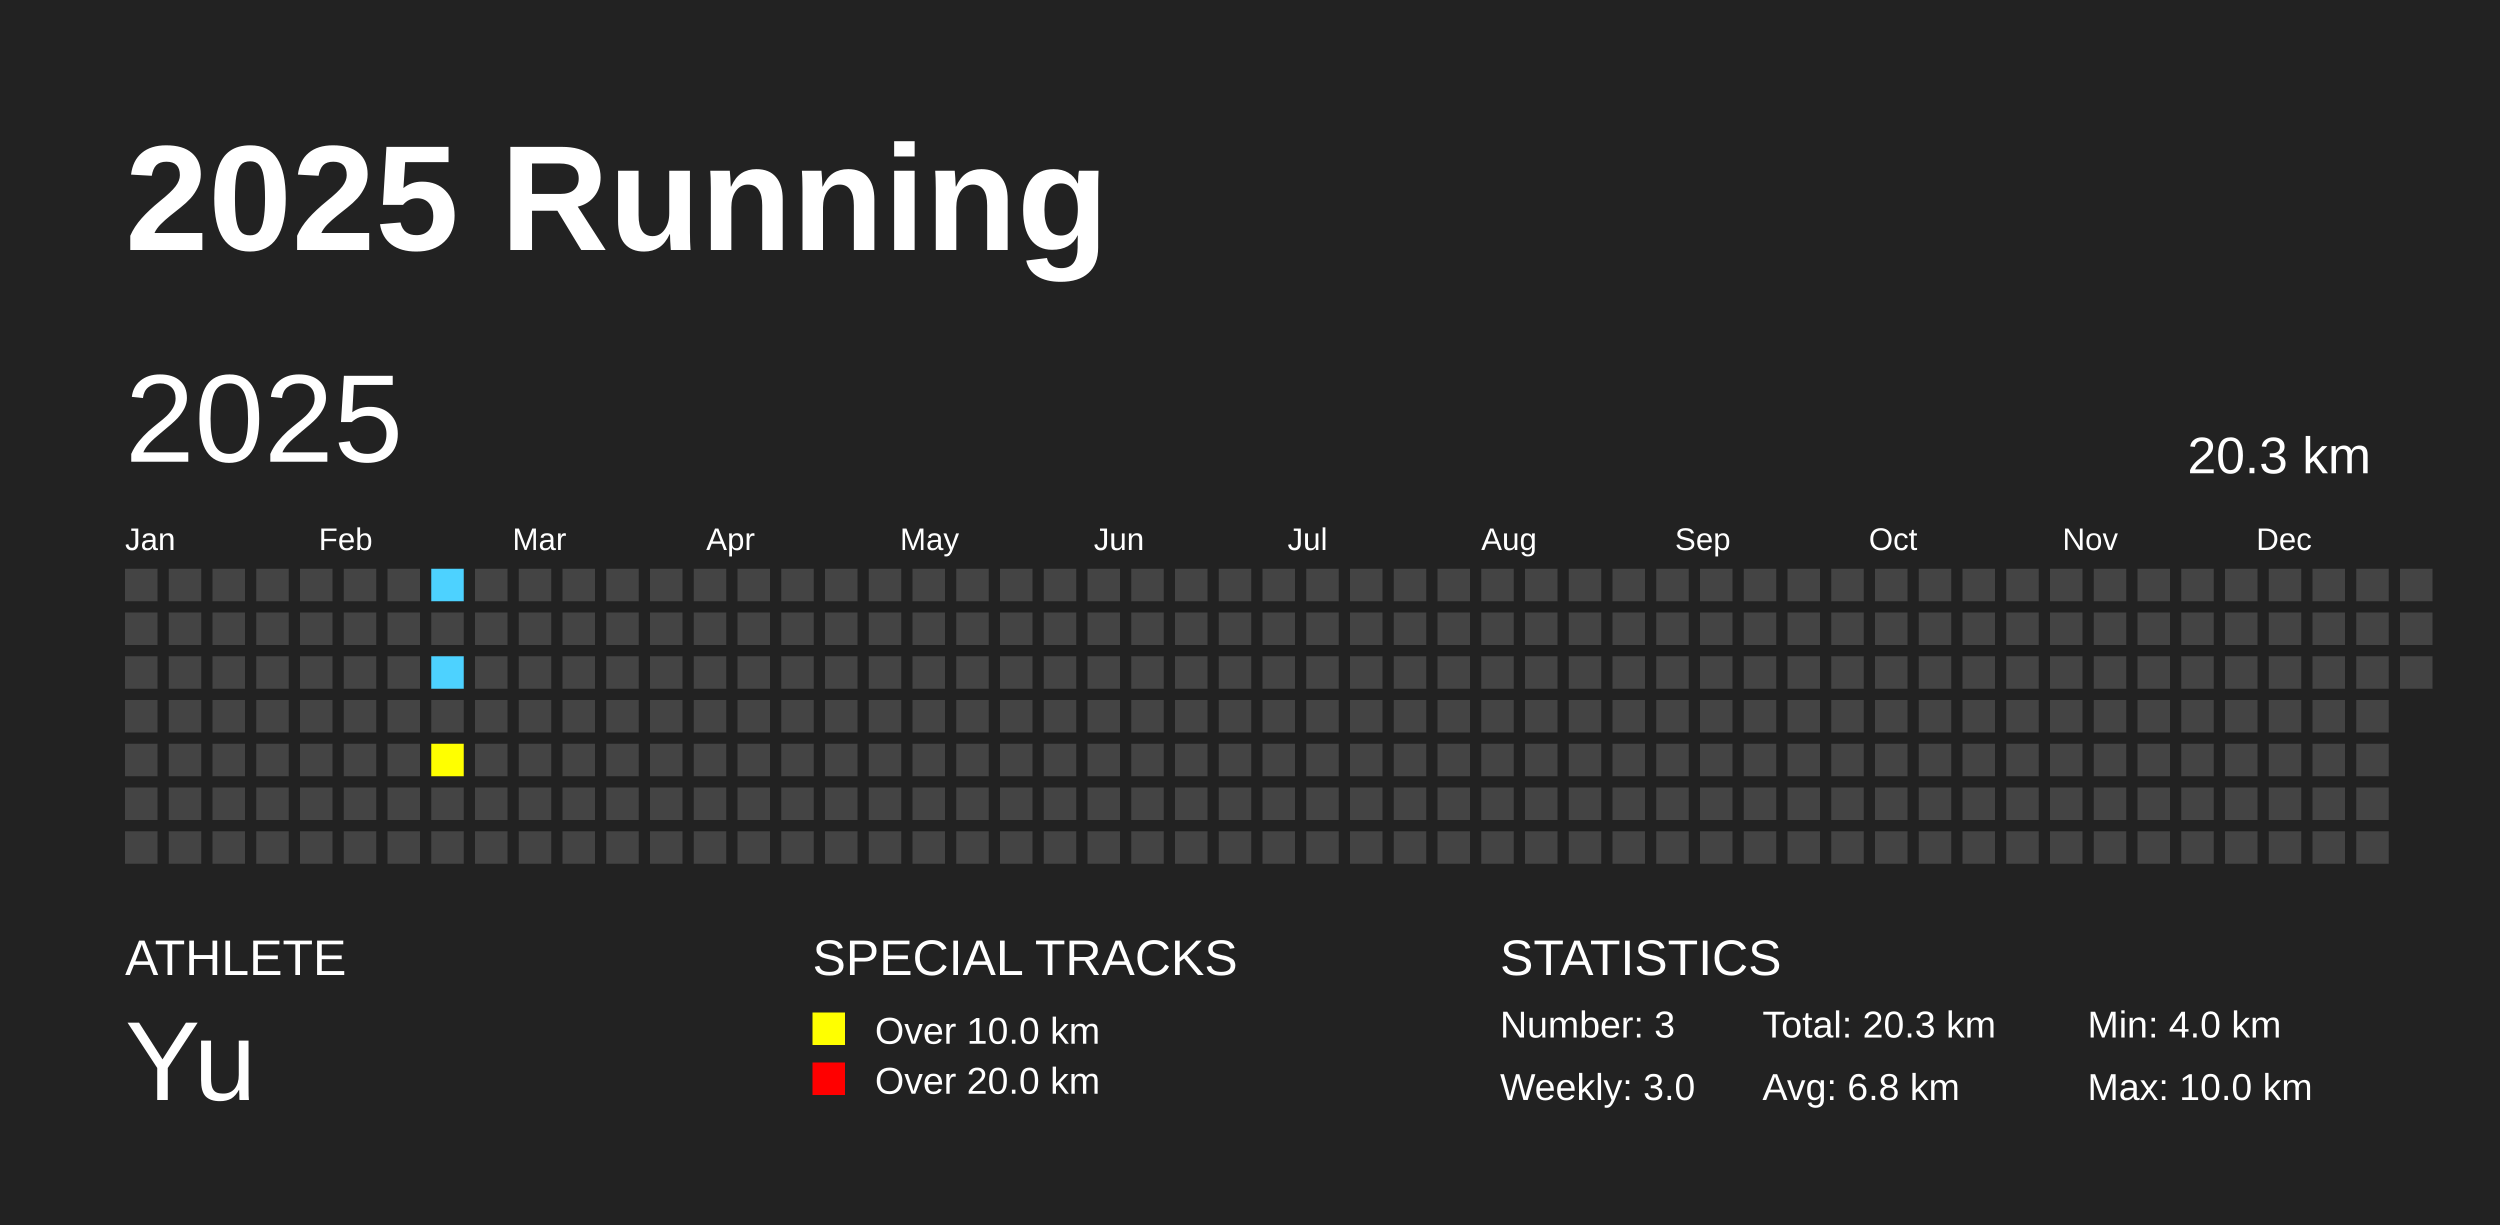
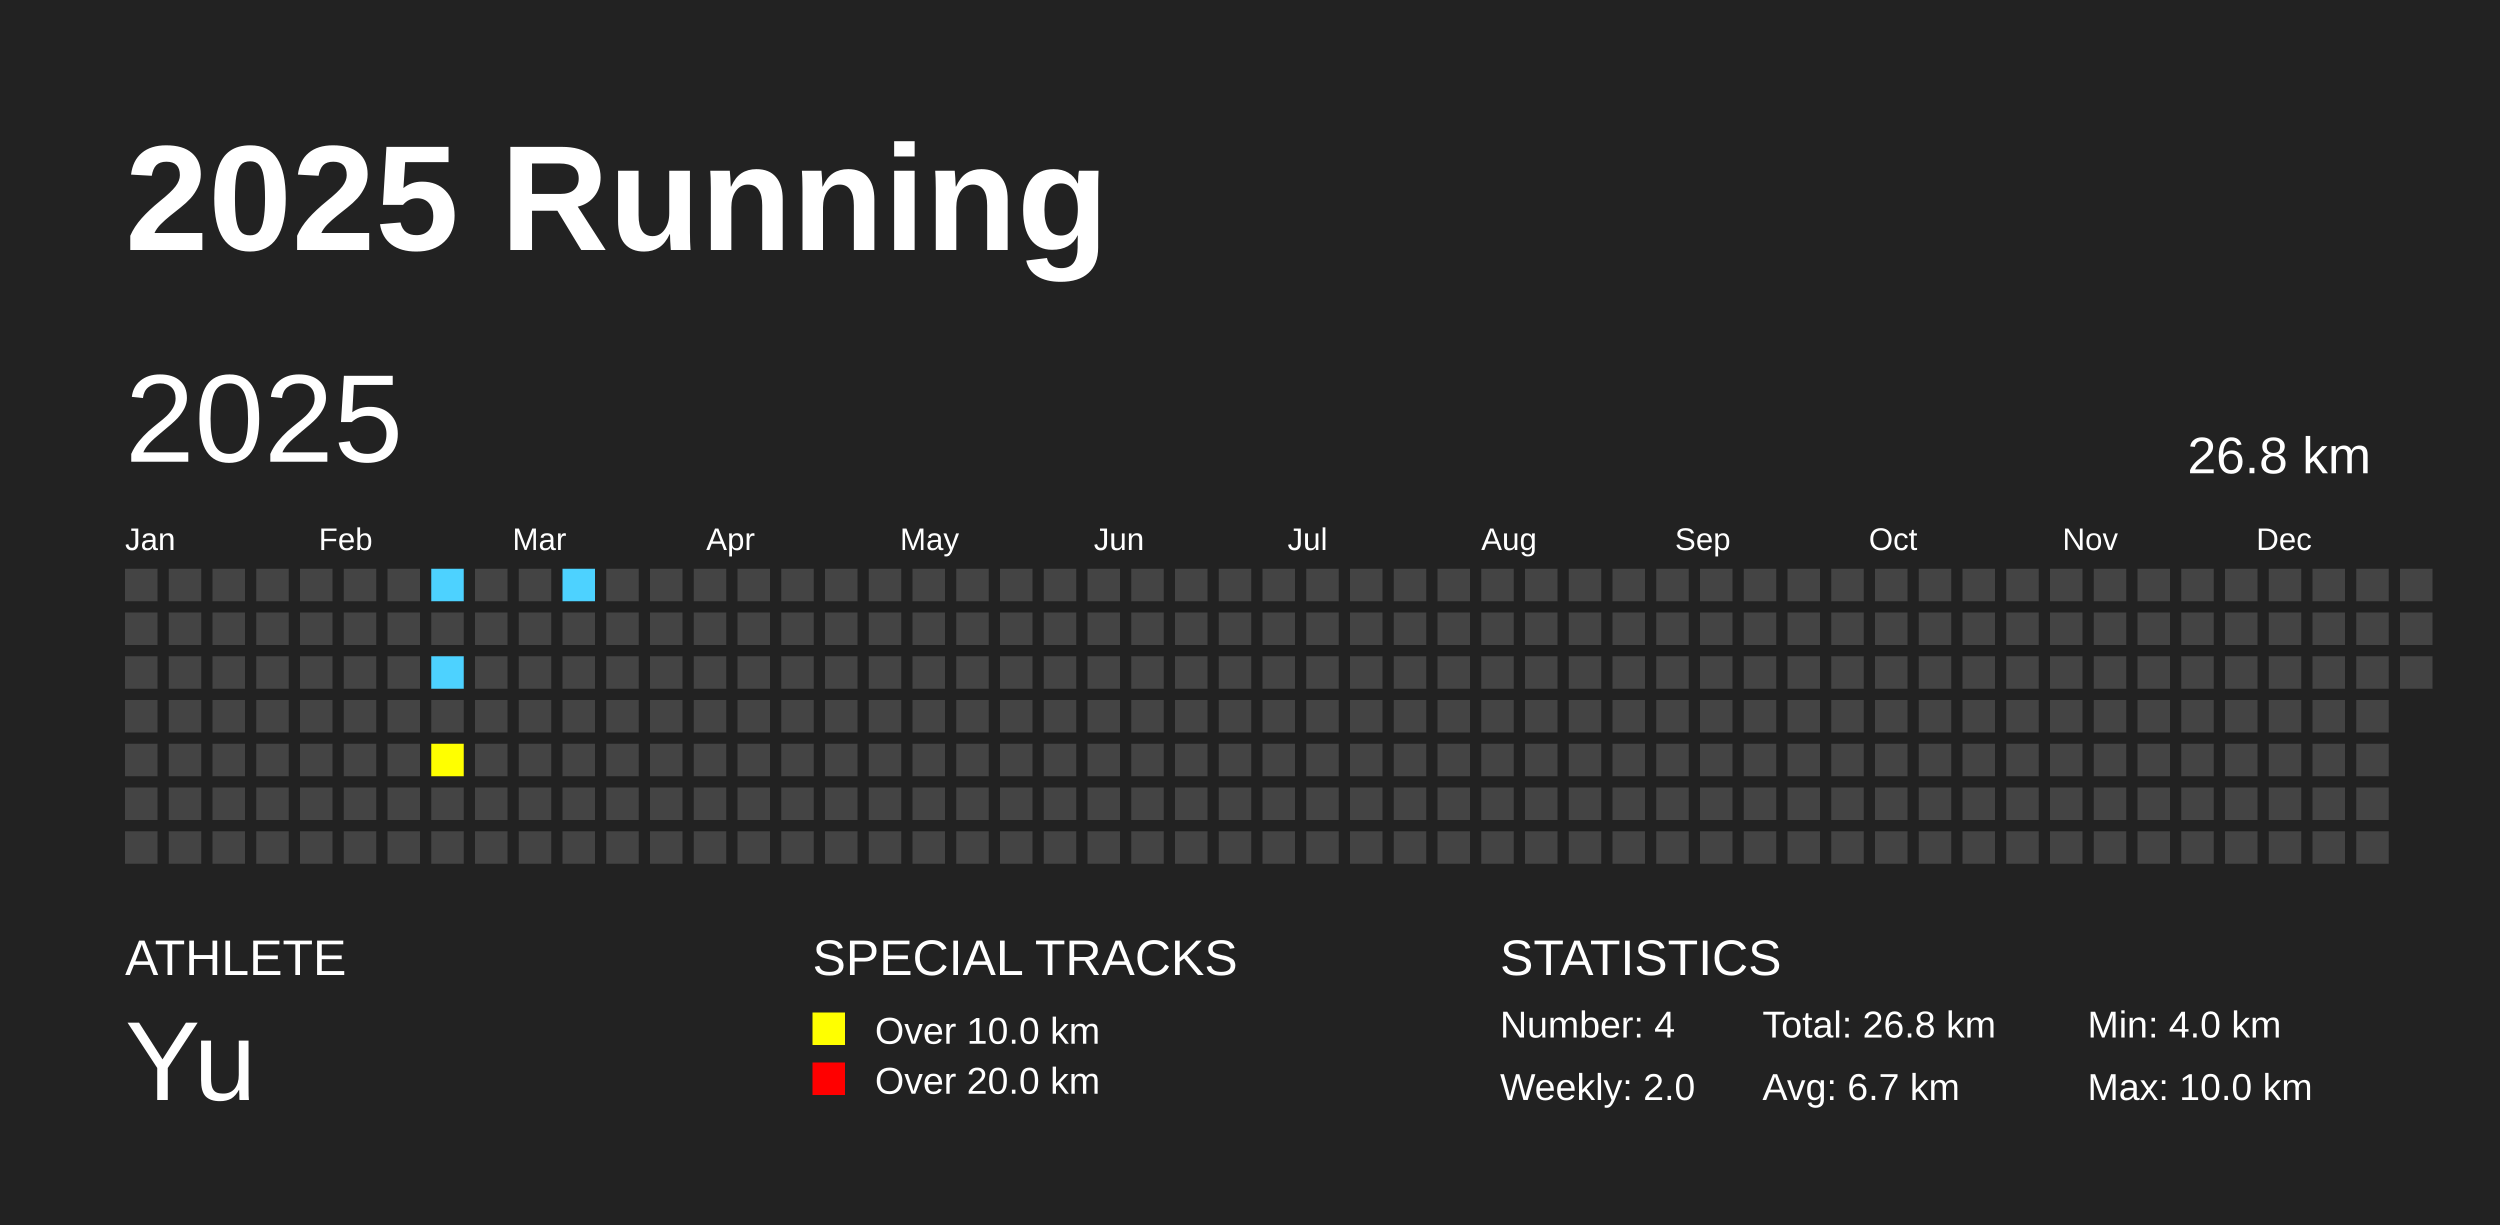
<svg xmlns="http://www.w3.org/2000/svg" baseProfile="full" height="98mm" version="1.1" viewBox="0,0,200,98" width="200mm">
  <defs />
  <rect fill="#222222" height="98" width="200" x="0" y="0" />
  <text fill="#FFFFFF" style="font-size:12px; font-family:Arial; font-weight:bold;" x="10" y="20">2025 Running</text>
  <text fill="#FFFFFF" style="font-size:4px; font-family:Arial" x="10" y="78">ATHLETE</text>
  <text fill="#FFFFFF" style="font-size:9px; font-family:Arial" x="10" y="88">Yu</text>
  <text fill="#FFFFFF" style="font-size:4px; font-family:Arial" x="65" y="78">SPECIAL TRACKS</text>
  <rect fill="yellow" height="2.6" width="2.6" x="65" y="81" />
  <text fill="#FFFFFF" style="font-size:3px; font-family:Arial" x="70" y="83.5">Over 10.0 km</text>
  <rect fill="red" height="2.6" width="2.6" x="65" y="85" />
  <text fill="#FFFFFF" style="font-size:3px; font-family:Arial" x="70" y="87.5">Over 20.0 km</text>
  <text fill="#FFFFFF" style="font-size:4px; font-family:Arial" x="120" y="78">STATISTICS</text>
-   <text fill="#FFFFFF" style="font-size:3px; font-family:Arial" x="120" y="83">Number: 3</text>
-   <text fill="#FFFFFF" style="font-size:3px; font-family:Arial" x="120" y="88">Weekly: 3.0</text>
-   <text fill="#FFFFFF" style="font-size:3px; font-family:Arial" x="141" y="83">Total: 20.3 km</text>
-   <text fill="#FFFFFF" style="font-size:3px; font-family:Arial" x="141" y="88">Avg: 6.8 km</text>
+   <text fill="#FFFFFF" style="font-size:3px; font-family:Arial" x="120" y="83">Number: 4</text>
+   <text fill="#FFFFFF" style="font-size:3px; font-family:Arial" x="120" y="88">Weekly: 2.0</text>
+   <text fill="#FFFFFF" style="font-size:3px; font-family:Arial" x="141" y="83">Total: 26.8 km</text>
+   <text fill="#FFFFFF" style="font-size:3px; font-family:Arial" x="141" y="88">Avg: 6.7 km</text>
  <text fill="#FFFFFF" style="font-size:3px; font-family:Arial" x="167" y="83">Min: 4.0 km</text>
  <text fill="#FFFFFF" style="font-size:3px; font-family:Arial" x="167" y="88">Max: 10.0 km</text>
  <text dominant-baseline="hanging" fill="#FFFFFF" style="font-size:10.0px; font-family:Arial;" x="10" y="30">2025</text>
-   <text dominant-baseline="hanging" fill="#FFFFFF" style="font-size:4.125px; font-family:Arial;" x="175" y="35">20.3 km</text>
+   <text dominant-baseline="hanging" fill="#FFFFFF" style="font-size:4.125px; font-family:Arial;" x="175" y="35">26.8 km</text>
  <text fill="#FFFFFF" style="font-size:2.5px; font-family:Arial" x="10.0" y="44">Jan</text>
  <text fill="#FFFFFF" style="font-size:2.5px; font-family:Arial" x="25.5" y="44">Feb</text>
  <text fill="#FFFFFF" style="font-size:2.5px; font-family:Arial" x="41.0" y="44">Mar</text>
  <text fill="#FFFFFF" style="font-size:2.5px; font-family:Arial" x="56.5" y="44">Apr</text>
  <text fill="#FFFFFF" style="font-size:2.5px; font-family:Arial" x="72.0" y="44">May</text>
  <text fill="#FFFFFF" style="font-size:2.5px; font-family:Arial" x="87.5" y="44">Jun</text>
  <text fill="#FFFFFF" style="font-size:2.5px; font-family:Arial" x="103.0" y="44">Jul</text>
  <text fill="#FFFFFF" style="font-size:2.5px; font-family:Arial" x="118.5" y="44">Aug</text>
  <text fill="#FFFFFF" style="font-size:2.5px; font-family:Arial" x="134.0" y="44">Sep</text>
  <text fill="#FFFFFF" style="font-size:2.5px; font-family:Arial" x="149.5" y="44">Oct</text>
  <text fill="#FFFFFF" style="font-size:2.5px; font-family:Arial" x="165.0" y="44">Nov</text>
  <text fill="#FFFFFF" style="font-size:2.5px; font-family:Arial" x="180.5" y="44">Dec</text>
  <rect fill="#444444" height="2.6" width="2.6" x="10.0" y="45.5" />
  <rect fill="#444444" height="2.6" width="2.6" x="10.0" y="49.0" />
  <rect fill="#444444" height="2.6" width="2.6" x="10.0" y="52.5" />
  <rect fill="#444444" height="2.6" width="2.6" x="10.0" y="56.0" />
  <rect fill="#444444" height="2.6" width="2.6" x="10.0" y="59.5" />
  <rect fill="#444444" height="2.6" width="2.6" x="10.0" y="63.0" />
  <rect fill="#444444" height="2.6" width="2.6" x="10.0" y="66.5" />
  <rect fill="#444444" height="2.6" width="2.6" x="13.5" y="45.5" />
  <rect fill="#444444" height="2.6" width="2.6" x="13.5" y="49.0" />
  <rect fill="#444444" height="2.6" width="2.6" x="13.5" y="52.5" />
  <rect fill="#444444" height="2.6" width="2.6" x="13.5" y="56.0" />
  <rect fill="#444444" height="2.6" width="2.6" x="13.5" y="59.5" />
  <rect fill="#444444" height="2.6" width="2.6" x="13.5" y="63.0" />
  <rect fill="#444444" height="2.6" width="2.6" x="13.5" y="66.5" />
  <rect fill="#444444" height="2.6" width="2.6" x="17.0" y="45.5" />
  <rect fill="#444444" height="2.6" width="2.6" x="17.0" y="49.0" />
  <rect fill="#444444" height="2.6" width="2.6" x="17.0" y="52.5" />
  <rect fill="#444444" height="2.6" width="2.6" x="17.0" y="56.0" />
  <rect fill="#444444" height="2.6" width="2.6" x="17.0" y="59.5" />
  <rect fill="#444444" height="2.6" width="2.6" x="17.0" y="63.0" />
  <rect fill="#444444" height="2.6" width="2.6" x="17.0" y="66.5" />
  <rect fill="#444444" height="2.6" width="2.6" x="20.5" y="45.5" />
  <rect fill="#444444" height="2.6" width="2.6" x="20.5" y="49.0" />
  <rect fill="#444444" height="2.6" width="2.6" x="20.5" y="52.5" />
  <rect fill="#444444" height="2.6" width="2.6" x="20.5" y="56.0" />
  <rect fill="#444444" height="2.6" width="2.6" x="20.5" y="59.5" />
  <rect fill="#444444" height="2.6" width="2.6" x="20.5" y="63.0" />
  <rect fill="#444444" height="2.6" width="2.6" x="20.5" y="66.5" />
  <rect fill="#444444" height="2.6" width="2.6" x="24.0" y="45.5" />
  <rect fill="#444444" height="2.6" width="2.6" x="24.0" y="49.0" />
  <rect fill="#444444" height="2.6" width="2.6" x="24.0" y="52.5" />
  <rect fill="#444444" height="2.6" width="2.6" x="24.0" y="56.0" />
  <rect fill="#444444" height="2.6" width="2.6" x="24.0" y="59.5" />
  <rect fill="#444444" height="2.6" width="2.6" x="24.0" y="63.0" />
  <rect fill="#444444" height="2.6" width="2.6" x="24.0" y="66.5" />
  <rect fill="#444444" height="2.6" width="2.6" x="27.5" y="45.5" />
  <rect fill="#444444" height="2.6" width="2.6" x="27.5" y="49.0" />
  <rect fill="#444444" height="2.6" width="2.6" x="27.5" y="52.5" />
  <rect fill="#444444" height="2.6" width="2.6" x="27.5" y="56.0" />
  <rect fill="#444444" height="2.6" width="2.6" x="27.5" y="59.5" />
  <rect fill="#444444" height="2.6" width="2.6" x="27.5" y="63.0" />
  <rect fill="#444444" height="2.6" width="2.6" x="27.5" y="66.5" />
  <rect fill="#444444" height="2.6" width="2.6" x="31.0" y="45.5" />
  <rect fill="#444444" height="2.6" width="2.6" x="31.0" y="49.0" />
  <rect fill="#444444" height="2.6" width="2.6" x="31.0" y="52.5" />
  <rect fill="#444444" height="2.6" width="2.6" x="31.0" y="56.0" />
  <rect fill="#444444" height="2.6" width="2.6" x="31.0" y="59.5" />
  <rect fill="#444444" height="2.6" width="2.6" x="31.0" y="63.0" />
  <rect fill="#444444" height="2.6" width="2.6" x="31.0" y="66.5" />
  <rect fill="#4DD2FF" height="2.6" width="2.6" x="34.5" y="45.5" />
  <rect fill="#444444" height="2.6" width="2.6" x="34.5" y="49.0" />
  <rect fill="#4DD2FF" height="2.6" width="2.6" x="34.5" y="52.5" />
  <rect fill="#444444" height="2.6" width="2.6" x="34.5" y="56.0" />
  <rect fill="yellow" height="2.6" width="2.6" x="34.5" y="59.5" />
  <rect fill="#444444" height="2.6" width="2.6" x="34.5" y="63.0" />
  <rect fill="#444444" height="2.6" width="2.6" x="34.5" y="66.5" />
  <rect fill="#444444" height="2.6" width="2.6" x="38.0" y="45.5" />
  <rect fill="#444444" height="2.6" width="2.6" x="38.0" y="49.0" />
  <rect fill="#444444" height="2.6" width="2.6" x="38.0" y="52.5" />
  <rect fill="#444444" height="2.6" width="2.6" x="38.0" y="56.0" />
  <rect fill="#444444" height="2.6" width="2.6" x="38.0" y="59.5" />
  <rect fill="#444444" height="2.6" width="2.6" x="38.0" y="63.0" />
  <rect fill="#444444" height="2.6" width="2.6" x="38.0" y="66.5" />
  <rect fill="#444444" height="2.6" width="2.6" x="41.5" y="45.5" />
  <rect fill="#444444" height="2.6" width="2.6" x="41.5" y="49.0" />
  <rect fill="#444444" height="2.6" width="2.6" x="41.5" y="52.5" />
  <rect fill="#444444" height="2.6" width="2.6" x="41.5" y="56.0" />
  <rect fill="#444444" height="2.6" width="2.6" x="41.5" y="59.5" />
  <rect fill="#444444" height="2.6" width="2.6" x="41.5" y="63.0" />
  <rect fill="#444444" height="2.6" width="2.6" x="41.5" y="66.5" />
-   <rect fill="#444444" height="2.6" width="2.6" x="45.0" y="45.5" />
+   <rect fill="#4DD2FF" height="2.6" width="2.6" x="45.0" y="45.5" />
  <rect fill="#444444" height="2.6" width="2.6" x="45.0" y="49.0" />
  <rect fill="#444444" height="2.6" width="2.6" x="45.0" y="52.5" />
  <rect fill="#444444" height="2.6" width="2.6" x="45.0" y="56.0" />
  <rect fill="#444444" height="2.6" width="2.6" x="45.0" y="59.5" />
  <rect fill="#444444" height="2.6" width="2.6" x="45.0" y="63.0" />
  <rect fill="#444444" height="2.6" width="2.6" x="45.0" y="66.5" />
  <rect fill="#444444" height="2.6" width="2.6" x="48.5" y="45.5" />
  <rect fill="#444444" height="2.6" width="2.6" x="48.5" y="49.0" />
  <rect fill="#444444" height="2.6" width="2.6" x="48.5" y="52.5" />
  <rect fill="#444444" height="2.6" width="2.6" x="48.5" y="56.0" />
  <rect fill="#444444" height="2.6" width="2.6" x="48.5" y="59.5" />
  <rect fill="#444444" height="2.6" width="2.6" x="48.5" y="63.0" />
  <rect fill="#444444" height="2.6" width="2.6" x="48.5" y="66.5" />
  <rect fill="#444444" height="2.6" width="2.6" x="52.0" y="45.5" />
  <rect fill="#444444" height="2.6" width="2.6" x="52.0" y="49.0" />
  <rect fill="#444444" height="2.6" width="2.6" x="52.0" y="52.5" />
  <rect fill="#444444" height="2.6" width="2.6" x="52.0" y="56.0" />
  <rect fill="#444444" height="2.6" width="2.6" x="52.0" y="59.5" />
  <rect fill="#444444" height="2.6" width="2.6" x="52.0" y="63.0" />
  <rect fill="#444444" height="2.6" width="2.6" x="52.0" y="66.5" />
  <rect fill="#444444" height="2.6" width="2.6" x="55.5" y="45.5" />
  <rect fill="#444444" height="2.6" width="2.6" x="55.5" y="49.0" />
  <rect fill="#444444" height="2.6" width="2.6" x="55.5" y="52.5" />
  <rect fill="#444444" height="2.6" width="2.6" x="55.5" y="56.0" />
  <rect fill="#444444" height="2.6" width="2.6" x="55.5" y="59.5" />
  <rect fill="#444444" height="2.6" width="2.6" x="55.5" y="63.0" />
  <rect fill="#444444" height="2.6" width="2.6" x="55.5" y="66.5" />
  <rect fill="#444444" height="2.6" width="2.6" x="59.0" y="45.5" />
  <rect fill="#444444" height="2.6" width="2.6" x="59.0" y="49.0" />
  <rect fill="#444444" height="2.6" width="2.6" x="59.0" y="52.5" />
  <rect fill="#444444" height="2.6" width="2.6" x="59.0" y="56.0" />
  <rect fill="#444444" height="2.6" width="2.6" x="59.0" y="59.5" />
  <rect fill="#444444" height="2.6" width="2.6" x="59.0" y="63.0" />
  <rect fill="#444444" height="2.6" width="2.6" x="59.0" y="66.5" />
  <rect fill="#444444" height="2.6" width="2.6" x="62.5" y="45.5" />
  <rect fill="#444444" height="2.6" width="2.6" x="62.5" y="49.0" />
  <rect fill="#444444" height="2.6" width="2.6" x="62.5" y="52.5" />
  <rect fill="#444444" height="2.6" width="2.6" x="62.5" y="56.0" />
  <rect fill="#444444" height="2.6" width="2.6" x="62.5" y="59.5" />
  <rect fill="#444444" height="2.6" width="2.6" x="62.5" y="63.0" />
  <rect fill="#444444" height="2.6" width="2.6" x="62.5" y="66.5" />
  <rect fill="#444444" height="2.6" width="2.6" x="66.0" y="45.5" />
  <rect fill="#444444" height="2.6" width="2.6" x="66.0" y="49.0" />
  <rect fill="#444444" height="2.6" width="2.6" x="66.0" y="52.5" />
  <rect fill="#444444" height="2.6" width="2.6" x="66.0" y="56.0" />
  <rect fill="#444444" height="2.6" width="2.6" x="66.0" y="59.5" />
  <rect fill="#444444" height="2.6" width="2.6" x="66.0" y="63.0" />
  <rect fill="#444444" height="2.6" width="2.6" x="66.0" y="66.5" />
  <rect fill="#444444" height="2.6" width="2.6" x="69.5" y="45.5" />
  <rect fill="#444444" height="2.6" width="2.6" x="69.5" y="49.0" />
  <rect fill="#444444" height="2.6" width="2.6" x="69.5" y="52.5" />
  <rect fill="#444444" height="2.6" width="2.6" x="69.5" y="56.0" />
  <rect fill="#444444" height="2.6" width="2.6" x="69.5" y="59.5" />
  <rect fill="#444444" height="2.6" width="2.6" x="69.5" y="63.0" />
  <rect fill="#444444" height="2.6" width="2.6" x="69.5" y="66.5" />
  <rect fill="#444444" height="2.6" width="2.6" x="73.0" y="45.5" />
  <rect fill="#444444" height="2.6" width="2.6" x="73.0" y="49.0" />
  <rect fill="#444444" height="2.6" width="2.6" x="73.0" y="52.5" />
  <rect fill="#444444" height="2.6" width="2.6" x="73.0" y="56.0" />
  <rect fill="#444444" height="2.6" width="2.6" x="73.0" y="59.5" />
  <rect fill="#444444" height="2.6" width="2.6" x="73.0" y="63.0" />
  <rect fill="#444444" height="2.6" width="2.6" x="73.0" y="66.5" />
  <rect fill="#444444" height="2.6" width="2.6" x="76.5" y="45.5" />
  <rect fill="#444444" height="2.6" width="2.6" x="76.5" y="49.0" />
  <rect fill="#444444" height="2.6" width="2.6" x="76.5" y="52.5" />
  <rect fill="#444444" height="2.6" width="2.6" x="76.5" y="56.0" />
  <rect fill="#444444" height="2.6" width="2.6" x="76.5" y="59.5" />
  <rect fill="#444444" height="2.6" width="2.6" x="76.5" y="63.0" />
  <rect fill="#444444" height="2.6" width="2.6" x="76.5" y="66.5" />
  <rect fill="#444444" height="2.6" width="2.6" x="80.0" y="45.5" />
  <rect fill="#444444" height="2.6" width="2.6" x="80.0" y="49.0" />
  <rect fill="#444444" height="2.6" width="2.6" x="80.0" y="52.5" />
  <rect fill="#444444" height="2.6" width="2.6" x="80.0" y="56.0" />
  <rect fill="#444444" height="2.6" width="2.6" x="80.0" y="59.5" />
  <rect fill="#444444" height="2.6" width="2.6" x="80.0" y="63.0" />
  <rect fill="#444444" height="2.6" width="2.6" x="80.0" y="66.5" />
  <rect fill="#444444" height="2.6" width="2.6" x="83.5" y="45.5" />
  <rect fill="#444444" height="2.6" width="2.6" x="83.5" y="49.0" />
  <rect fill="#444444" height="2.6" width="2.6" x="83.5" y="52.5" />
  <rect fill="#444444" height="2.6" width="2.6" x="83.5" y="56.0" />
  <rect fill="#444444" height="2.6" width="2.6" x="83.5" y="59.5" />
  <rect fill="#444444" height="2.6" width="2.6" x="83.5" y="63.0" />
  <rect fill="#444444" height="2.6" width="2.6" x="83.5" y="66.5" />
  <rect fill="#444444" height="2.6" width="2.6" x="87.0" y="45.5" />
  <rect fill="#444444" height="2.6" width="2.6" x="87.0" y="49.0" />
  <rect fill="#444444" height="2.6" width="2.6" x="87.0" y="52.5" />
  <rect fill="#444444" height="2.6" width="2.6" x="87.0" y="56.0" />
  <rect fill="#444444" height="2.6" width="2.6" x="87.0" y="59.5" />
  <rect fill="#444444" height="2.6" width="2.6" x="87.0" y="63.0" />
  <rect fill="#444444" height="2.6" width="2.6" x="87.0" y="66.5" />
  <rect fill="#444444" height="2.6" width="2.6" x="90.5" y="45.5" />
  <rect fill="#444444" height="2.6" width="2.6" x="90.5" y="49.0" />
  <rect fill="#444444" height="2.6" width="2.6" x="90.5" y="52.5" />
  <rect fill="#444444" height="2.6" width="2.6" x="90.5" y="56.0" />
  <rect fill="#444444" height="2.6" width="2.6" x="90.5" y="59.5" />
  <rect fill="#444444" height="2.6" width="2.6" x="90.5" y="63.0" />
  <rect fill="#444444" height="2.6" width="2.6" x="90.5" y="66.5" />
  <rect fill="#444444" height="2.6" width="2.6" x="94.0" y="45.5" />
  <rect fill="#444444" height="2.6" width="2.6" x="94.0" y="49.0" />
  <rect fill="#444444" height="2.6" width="2.6" x="94.0" y="52.5" />
  <rect fill="#444444" height="2.6" width="2.6" x="94.0" y="56.0" />
  <rect fill="#444444" height="2.6" width="2.6" x="94.0" y="59.5" />
  <rect fill="#444444" height="2.6" width="2.6" x="94.0" y="63.0" />
  <rect fill="#444444" height="2.6" width="2.6" x="94.0" y="66.5" />
  <rect fill="#444444" height="2.6" width="2.6" x="97.5" y="45.5" />
  <rect fill="#444444" height="2.6" width="2.6" x="97.5" y="49.0" />
  <rect fill="#444444" height="2.6" width="2.6" x="97.5" y="52.5" />
  <rect fill="#444444" height="2.6" width="2.6" x="97.5" y="56.0" />
  <rect fill="#444444" height="2.6" width="2.6" x="97.5" y="59.5" />
  <rect fill="#444444" height="2.6" width="2.6" x="97.5" y="63.0" />
  <rect fill="#444444" height="2.6" width="2.6" x="97.5" y="66.5" />
  <rect fill="#444444" height="2.6" width="2.6" x="101.0" y="45.5" />
  <rect fill="#444444" height="2.6" width="2.6" x="101.0" y="49.0" />
  <rect fill="#444444" height="2.6" width="2.6" x="101.0" y="52.5" />
  <rect fill="#444444" height="2.6" width="2.6" x="101.0" y="56.0" />
  <rect fill="#444444" height="2.6" width="2.6" x="101.0" y="59.5" />
  <rect fill="#444444" height="2.6" width="2.6" x="101.0" y="63.0" />
  <rect fill="#444444" height="2.6" width="2.6" x="101.0" y="66.5" />
  <rect fill="#444444" height="2.6" width="2.6" x="104.5" y="45.5" />
  <rect fill="#444444" height="2.6" width="2.6" x="104.5" y="49.0" />
  <rect fill="#444444" height="2.6" width="2.6" x="104.5" y="52.5" />
  <rect fill="#444444" height="2.6" width="2.6" x="104.5" y="56.0" />
  <rect fill="#444444" height="2.6" width="2.6" x="104.5" y="59.5" />
  <rect fill="#444444" height="2.6" width="2.6" x="104.5" y="63.0" />
  <rect fill="#444444" height="2.6" width="2.6" x="104.5" y="66.5" />
  <rect fill="#444444" height="2.6" width="2.6" x="108.0" y="45.5" />
  <rect fill="#444444" height="2.6" width="2.6" x="108.0" y="49.0" />
  <rect fill="#444444" height="2.6" width="2.6" x="108.0" y="52.5" />
  <rect fill="#444444" height="2.6" width="2.6" x="108.0" y="56.0" />
  <rect fill="#444444" height="2.6" width="2.6" x="108.0" y="59.5" />
  <rect fill="#444444" height="2.6" width="2.6" x="108.0" y="63.0" />
  <rect fill="#444444" height="2.6" width="2.6" x="108.0" y="66.5" />
  <rect fill="#444444" height="2.6" width="2.6" x="111.5" y="45.5" />
  <rect fill="#444444" height="2.6" width="2.6" x="111.5" y="49.0" />
  <rect fill="#444444" height="2.6" width="2.6" x="111.5" y="52.5" />
  <rect fill="#444444" height="2.6" width="2.6" x="111.5" y="56.0" />
  <rect fill="#444444" height="2.6" width="2.6" x="111.5" y="59.5" />
  <rect fill="#444444" height="2.6" width="2.6" x="111.5" y="63.0" />
  <rect fill="#444444" height="2.6" width="2.6" x="111.5" y="66.5" />
  <rect fill="#444444" height="2.6" width="2.6" x="115.0" y="45.5" />
  <rect fill="#444444" height="2.6" width="2.6" x="115.0" y="49.0" />
  <rect fill="#444444" height="2.6" width="2.6" x="115.0" y="52.5" />
  <rect fill="#444444" height="2.6" width="2.6" x="115.0" y="56.0" />
  <rect fill="#444444" height="2.6" width="2.6" x="115.0" y="59.5" />
  <rect fill="#444444" height="2.6" width="2.6" x="115.0" y="63.0" />
  <rect fill="#444444" height="2.6" width="2.6" x="115.0" y="66.5" />
  <rect fill="#444444" height="2.6" width="2.6" x="118.5" y="45.5" />
  <rect fill="#444444" height="2.6" width="2.6" x="118.5" y="49.0" />
  <rect fill="#444444" height="2.6" width="2.6" x="118.5" y="52.5" />
  <rect fill="#444444" height="2.6" width="2.6" x="118.5" y="56.0" />
  <rect fill="#444444" height="2.6" width="2.6" x="118.5" y="59.5" />
  <rect fill="#444444" height="2.6" width="2.6" x="118.5" y="63.0" />
  <rect fill="#444444" height="2.6" width="2.6" x="118.5" y="66.5" />
  <rect fill="#444444" height="2.6" width="2.6" x="122.0" y="45.5" />
  <rect fill="#444444" height="2.6" width="2.6" x="122.0" y="49.0" />
  <rect fill="#444444" height="2.6" width="2.6" x="122.0" y="52.5" />
  <rect fill="#444444" height="2.6" width="2.6" x="122.0" y="56.0" />
  <rect fill="#444444" height="2.6" width="2.6" x="122.0" y="59.5" />
  <rect fill="#444444" height="2.6" width="2.6" x="122.0" y="63.0" />
  <rect fill="#444444" height="2.6" width="2.6" x="122.0" y="66.5" />
  <rect fill="#444444" height="2.6" width="2.6" x="125.5" y="45.5" />
  <rect fill="#444444" height="2.6" width="2.6" x="125.5" y="49.0" />
  <rect fill="#444444" height="2.6" width="2.6" x="125.5" y="52.5" />
  <rect fill="#444444" height="2.6" width="2.6" x="125.5" y="56.0" />
  <rect fill="#444444" height="2.6" width="2.6" x="125.5" y="59.5" />
  <rect fill="#444444" height="2.6" width="2.6" x="125.5" y="63.0" />
  <rect fill="#444444" height="2.6" width="2.6" x="125.5" y="66.5" />
  <rect fill="#444444" height="2.6" width="2.6" x="129.0" y="45.5" />
  <rect fill="#444444" height="2.6" width="2.6" x="129.0" y="49.0" />
  <rect fill="#444444" height="2.6" width="2.6" x="129.0" y="52.5" />
  <rect fill="#444444" height="2.6" width="2.6" x="129.0" y="56.0" />
  <rect fill="#444444" height="2.6" width="2.6" x="129.0" y="59.5" />
  <rect fill="#444444" height="2.6" width="2.6" x="129.0" y="63.0" />
  <rect fill="#444444" height="2.6" width="2.6" x="129.0" y="66.5" />
  <rect fill="#444444" height="2.6" width="2.6" x="132.5" y="45.5" />
  <rect fill="#444444" height="2.6" width="2.6" x="132.5" y="49.0" />
  <rect fill="#444444" height="2.6" width="2.6" x="132.5" y="52.5" />
  <rect fill="#444444" height="2.6" width="2.6" x="132.5" y="56.0" />
  <rect fill="#444444" height="2.6" width="2.6" x="132.5" y="59.5" />
  <rect fill="#444444" height="2.6" width="2.6" x="132.5" y="63.0" />
  <rect fill="#444444" height="2.6" width="2.6" x="132.5" y="66.5" />
  <rect fill="#444444" height="2.6" width="2.6" x="136.0" y="45.5" />
  <rect fill="#444444" height="2.6" width="2.6" x="136.0" y="49.0" />
  <rect fill="#444444" height="2.6" width="2.6" x="136.0" y="52.5" />
  <rect fill="#444444" height="2.6" width="2.6" x="136.0" y="56.0" />
  <rect fill="#444444" height="2.6" width="2.6" x="136.0" y="59.5" />
  <rect fill="#444444" height="2.6" width="2.6" x="136.0" y="63.0" />
  <rect fill="#444444" height="2.6" width="2.6" x="136.0" y="66.5" />
  <rect fill="#444444" height="2.6" width="2.6" x="139.5" y="45.5" />
  <rect fill="#444444" height="2.6" width="2.6" x="139.5" y="49.0" />
  <rect fill="#444444" height="2.6" width="2.6" x="139.5" y="52.5" />
  <rect fill="#444444" height="2.6" width="2.6" x="139.5" y="56.0" />
  <rect fill="#444444" height="2.6" width="2.6" x="139.5" y="59.5" />
  <rect fill="#444444" height="2.6" width="2.6" x="139.5" y="63.0" />
  <rect fill="#444444" height="2.6" width="2.6" x="139.5" y="66.5" />
  <rect fill="#444444" height="2.6" width="2.6" x="143.0" y="45.5" />
  <rect fill="#444444" height="2.6" width="2.6" x="143.0" y="49.0" />
  <rect fill="#444444" height="2.6" width="2.6" x="143.0" y="52.5" />
  <rect fill="#444444" height="2.6" width="2.6" x="143.0" y="56.0" />
  <rect fill="#444444" height="2.6" width="2.6" x="143.0" y="59.5" />
  <rect fill="#444444" height="2.6" width="2.6" x="143.0" y="63.0" />
  <rect fill="#444444" height="2.6" width="2.6" x="143.0" y="66.5" />
  <rect fill="#444444" height="2.6" width="2.6" x="146.5" y="45.5" />
  <rect fill="#444444" height="2.6" width="2.6" x="146.5" y="49.0" />
  <rect fill="#444444" height="2.6" width="2.6" x="146.5" y="52.5" />
  <rect fill="#444444" height="2.6" width="2.6" x="146.5" y="56.0" />
  <rect fill="#444444" height="2.6" width="2.6" x="146.5" y="59.5" />
  <rect fill="#444444" height="2.6" width="2.6" x="146.5" y="63.0" />
  <rect fill="#444444" height="2.6" width="2.6" x="146.5" y="66.5" />
  <rect fill="#444444" height="2.6" width="2.6" x="150.0" y="45.5" />
  <rect fill="#444444" height="2.6" width="2.6" x="150.0" y="49.0" />
  <rect fill="#444444" height="2.6" width="2.6" x="150.0" y="52.5" />
  <rect fill="#444444" height="2.6" width="2.6" x="150.0" y="56.0" />
  <rect fill="#444444" height="2.6" width="2.6" x="150.0" y="59.5" />
  <rect fill="#444444" height="2.6" width="2.6" x="150.0" y="63.0" />
  <rect fill="#444444" height="2.6" width="2.6" x="150.0" y="66.5" />
  <rect fill="#444444" height="2.6" width="2.6" x="153.5" y="45.5" />
  <rect fill="#444444" height="2.6" width="2.6" x="153.5" y="49.0" />
  <rect fill="#444444" height="2.6" width="2.6" x="153.5" y="52.5" />
  <rect fill="#444444" height="2.6" width="2.6" x="153.5" y="56.0" />
  <rect fill="#444444" height="2.6" width="2.6" x="153.5" y="59.5" />
  <rect fill="#444444" height="2.6" width="2.6" x="153.5" y="63.0" />
  <rect fill="#444444" height="2.6" width="2.6" x="153.5" y="66.5" />
  <rect fill="#444444" height="2.6" width="2.6" x="157.0" y="45.5" />
  <rect fill="#444444" height="2.6" width="2.6" x="157.0" y="49.0" />
  <rect fill="#444444" height="2.6" width="2.6" x="157.0" y="52.5" />
  <rect fill="#444444" height="2.6" width="2.6" x="157.0" y="56.0" />
  <rect fill="#444444" height="2.6" width="2.6" x="157.0" y="59.5" />
  <rect fill="#444444" height="2.6" width="2.6" x="157.0" y="63.0" />
  <rect fill="#444444" height="2.6" width="2.6" x="157.0" y="66.5" />
  <rect fill="#444444" height="2.6" width="2.6" x="160.5" y="45.5" />
  <rect fill="#444444" height="2.6" width="2.6" x="160.5" y="49.0" />
  <rect fill="#444444" height="2.6" width="2.6" x="160.5" y="52.5" />
  <rect fill="#444444" height="2.6" width="2.6" x="160.5" y="56.0" />
  <rect fill="#444444" height="2.6" width="2.6" x="160.5" y="59.5" />
  <rect fill="#444444" height="2.6" width="2.6" x="160.5" y="63.0" />
  <rect fill="#444444" height="2.6" width="2.6" x="160.5" y="66.5" />
  <rect fill="#444444" height="2.6" width="2.6" x="164.0" y="45.5" />
  <rect fill="#444444" height="2.6" width="2.6" x="164.0" y="49.0" />
  <rect fill="#444444" height="2.6" width="2.6" x="164.0" y="52.5" />
  <rect fill="#444444" height="2.6" width="2.6" x="164.0" y="56.0" />
  <rect fill="#444444" height="2.6" width="2.6" x="164.0" y="59.5" />
  <rect fill="#444444" height="2.6" width="2.6" x="164.0" y="63.0" />
  <rect fill="#444444" height="2.6" width="2.6" x="164.0" y="66.5" />
  <rect fill="#444444" height="2.6" width="2.6" x="167.5" y="45.5" />
  <rect fill="#444444" height="2.6" width="2.6" x="167.5" y="49.0" />
  <rect fill="#444444" height="2.6" width="2.6" x="167.5" y="52.5" />
  <rect fill="#444444" height="2.6" width="2.6" x="167.5" y="56.0" />
  <rect fill="#444444" height="2.6" width="2.6" x="167.5" y="59.5" />
  <rect fill="#444444" height="2.6" width="2.6" x="167.5" y="63.0" />
  <rect fill="#444444" height="2.6" width="2.6" x="167.5" y="66.5" />
  <rect fill="#444444" height="2.6" width="2.6" x="171.0" y="45.5" />
  <rect fill="#444444" height="2.6" width="2.6" x="171.0" y="49.0" />
  <rect fill="#444444" height="2.6" width="2.6" x="171.0" y="52.5" />
  <rect fill="#444444" height="2.6" width="2.6" x="171.0" y="56.0" />
  <rect fill="#444444" height="2.6" width="2.6" x="171.0" y="59.5" />
  <rect fill="#444444" height="2.6" width="2.6" x="171.0" y="63.0" />
  <rect fill="#444444" height="2.6" width="2.6" x="171.0" y="66.5" />
  <rect fill="#444444" height="2.6" width="2.6" x="174.5" y="45.5" />
  <rect fill="#444444" height="2.6" width="2.6" x="174.5" y="49.0" />
  <rect fill="#444444" height="2.6" width="2.6" x="174.5" y="52.5" />
  <rect fill="#444444" height="2.6" width="2.6" x="174.5" y="56.0" />
  <rect fill="#444444" height="2.6" width="2.6" x="174.5" y="59.5" />
  <rect fill="#444444" height="2.6" width="2.6" x="174.5" y="63.0" />
  <rect fill="#444444" height="2.6" width="2.6" x="174.5" y="66.5" />
  <rect fill="#444444" height="2.6" width="2.6" x="178.0" y="45.5" />
  <rect fill="#444444" height="2.6" width="2.6" x="178.0" y="49.0" />
  <rect fill="#444444" height="2.6" width="2.6" x="178.0" y="52.5" />
  <rect fill="#444444" height="2.6" width="2.6" x="178.0" y="56.0" />
  <rect fill="#444444" height="2.6" width="2.6" x="178.0" y="59.5" />
  <rect fill="#444444" height="2.6" width="2.6" x="178.0" y="63.0" />
  <rect fill="#444444" height="2.6" width="2.6" x="178.0" y="66.5" />
  <rect fill="#444444" height="2.6" width="2.6" x="181.5" y="45.5" />
  <rect fill="#444444" height="2.6" width="2.6" x="181.5" y="49.0" />
  <rect fill="#444444" height="2.6" width="2.6" x="181.5" y="52.5" />
  <rect fill="#444444" height="2.6" width="2.6" x="181.5" y="56.0" />
  <rect fill="#444444" height="2.6" width="2.6" x="181.5" y="59.5" />
  <rect fill="#444444" height="2.6" width="2.6" x="181.5" y="63.0" />
  <rect fill="#444444" height="2.6" width="2.6" x="181.5" y="66.5" />
  <rect fill="#444444" height="2.6" width="2.6" x="185.0" y="45.5" />
  <rect fill="#444444" height="2.6" width="2.6" x="185.0" y="49.0" />
  <rect fill="#444444" height="2.6" width="2.6" x="185.0" y="52.5" />
  <rect fill="#444444" height="2.6" width="2.6" x="185.0" y="56.0" />
  <rect fill="#444444" height="2.6" width="2.6" x="185.0" y="59.5" />
  <rect fill="#444444" height="2.6" width="2.6" x="185.0" y="63.0" />
  <rect fill="#444444" height="2.6" width="2.6" x="185.0" y="66.5" />
  <rect fill="#444444" height="2.6" width="2.6" x="188.5" y="45.5" />
  <rect fill="#444444" height="2.6" width="2.6" x="188.5" y="49.0" />
  <rect fill="#444444" height="2.6" width="2.6" x="188.5" y="52.5" />
  <rect fill="#444444" height="2.6" width="2.6" x="188.5" y="56.0" />
  <rect fill="#444444" height="2.6" width="2.6" x="188.5" y="59.5" />
  <rect fill="#444444" height="2.6" width="2.6" x="188.5" y="63.0" />
  <rect fill="#444444" height="2.6" width="2.6" x="188.5" y="66.5" />
  <rect fill="#444444" height="2.6" width="2.6" x="192.0" y="45.5" />
  <rect fill="#444444" height="2.6" width="2.6" x="192.0" y="49.0" />
  <rect fill="#444444" height="2.6" width="2.6" x="192.0" y="52.5" />
</svg>
